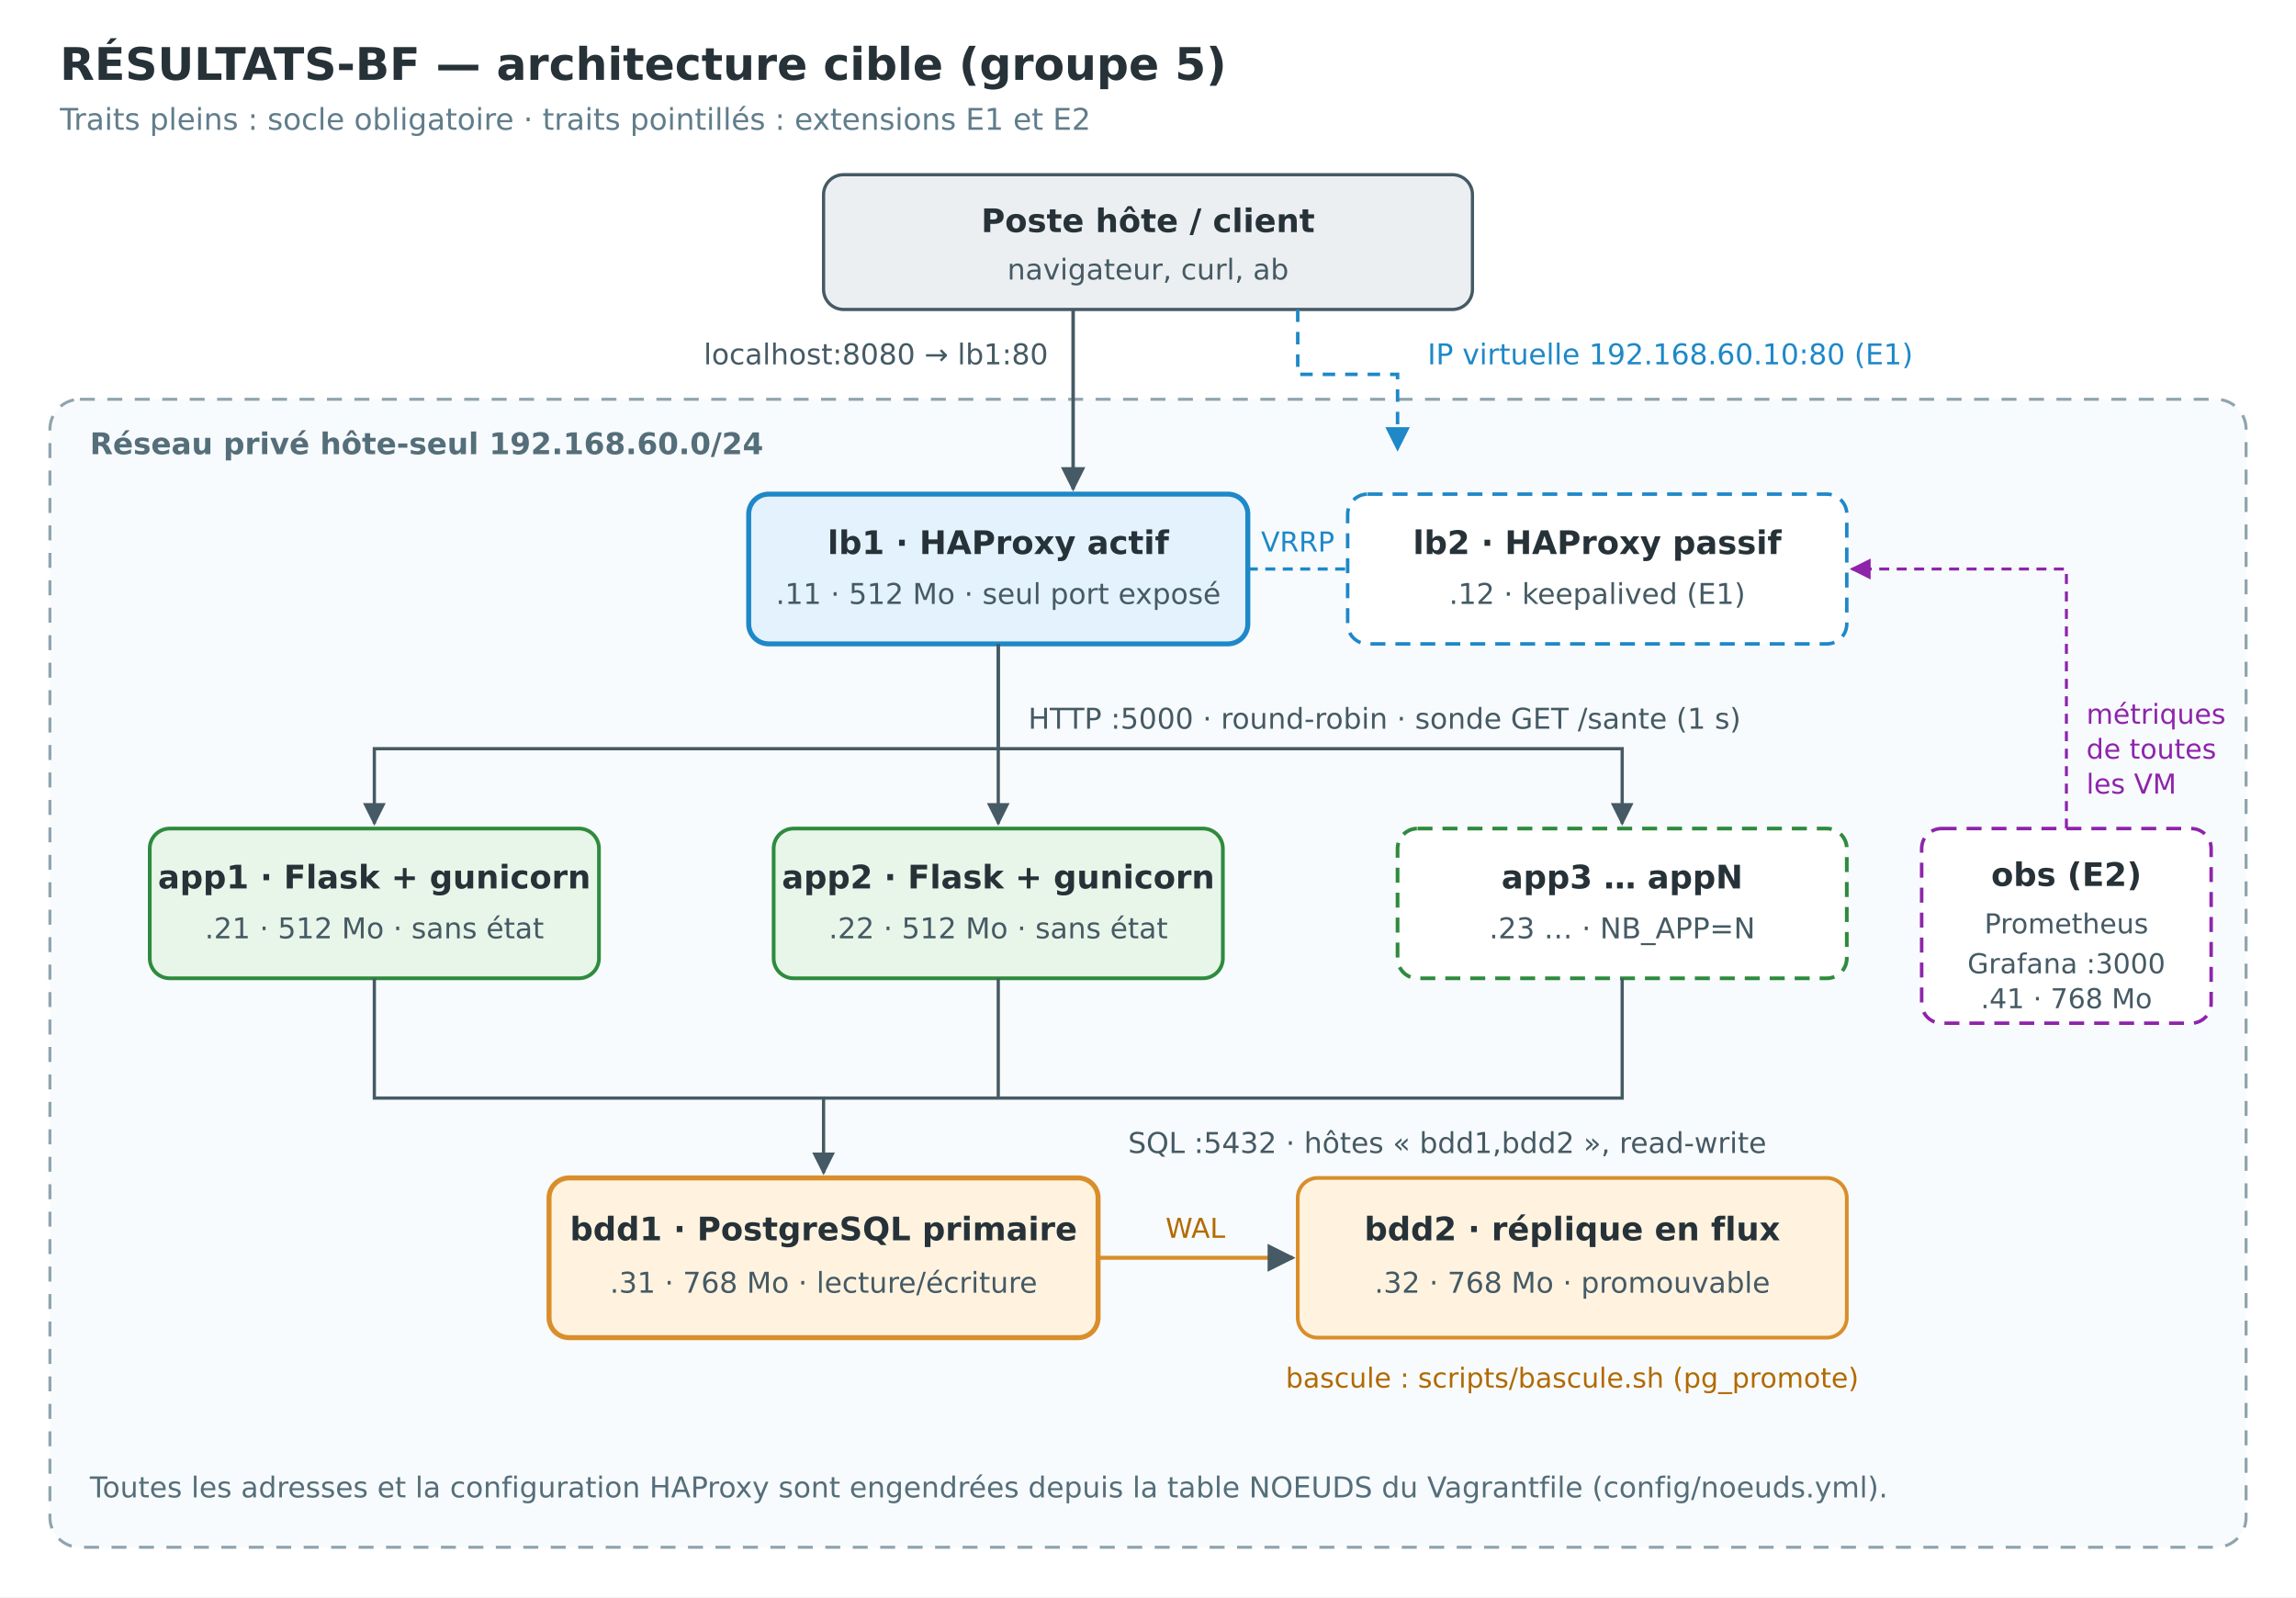
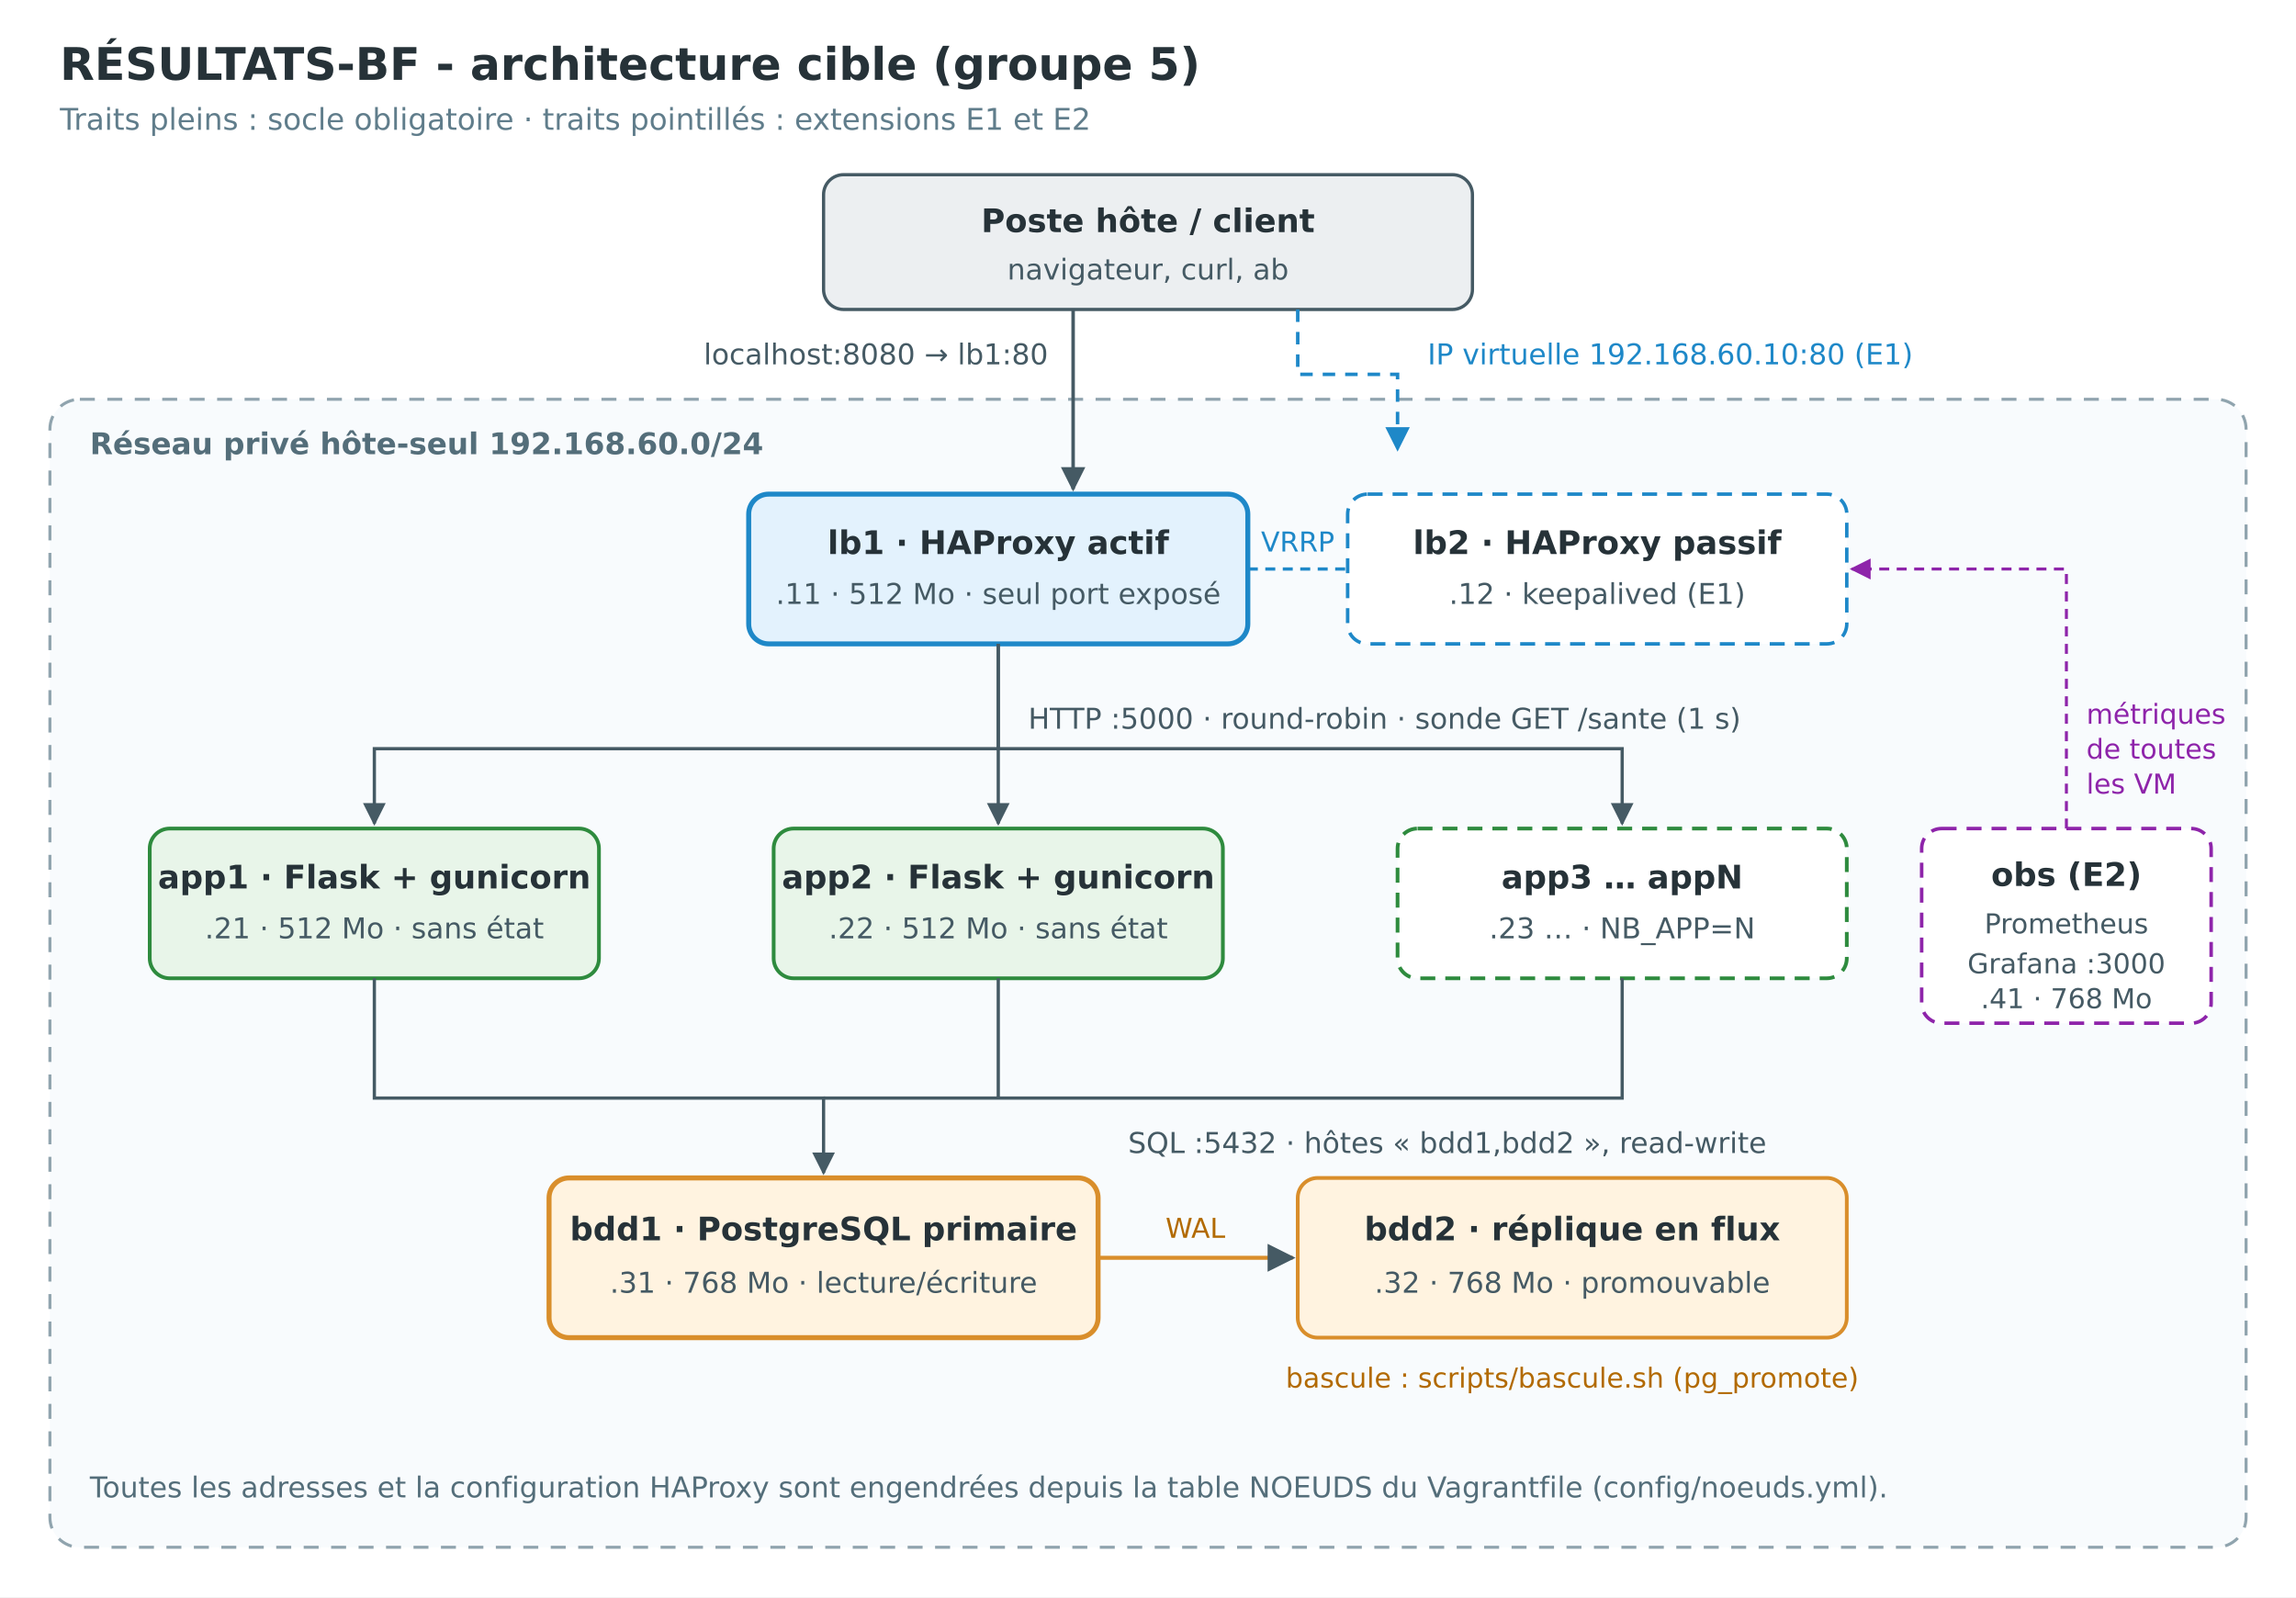
<svg xmlns="http://www.w3.org/2000/svg" viewBox="0 0 920 640" font-family="DejaVu Sans, Arial, sans-serif" font-size="13">
  <defs>
    <marker id="fl" viewBox="0 0 10 10" refX="9" refY="5" markerWidth="7" markerHeight="7" orient="auto-start-reverse">
      <path d="M0 0L10 5L0 10z" fill="#455a64" />
    </marker>
    <marker id="flb" viewBox="0 0 10 10" refX="9" refY="5" markerWidth="7" markerHeight="7" orient="auto-start-reverse">
      <path d="M0 0L10 5L0 10z" fill="#1e88c8" />
    </marker>
    <marker id="flg" viewBox="0 0 10 10" refX="9" refY="5" markerWidth="7" markerHeight="7" orient="auto-start-reverse">
      <path d="M0 0L10 5L0 10z" fill="#8e24aa" />
    </marker>
  </defs>
  <rect width="920" height="640" fill="#ffffff" />
-   <text x="24" y="32" font-size="18" font-weight="bold" fill="#263238">RÉSULTATS-BF — architecture cible (groupe 5)</text>
+   <text x="24" y="32" font-size="18" font-weight="bold" fill="#263238">RÉSULTATS-BF - architecture cible (groupe 5)</text>
  <text x="24" y="52" font-size="12" fill="#607d8b">Traits pleins : socle obligatoire · traits pointillés : extensions E1 et E2</text>
  <rect x="330" y="70" width="260" height="54" rx="8" fill="#eceff1" stroke="#455a64" stroke-width="1.3" />
  <text x="460" y="93" text-anchor="middle" font-weight="bold" fill="#263238">Poste hôte / client</text>
  <text x="460" y="112" text-anchor="middle" font-size="11.5" fill="#455a64">navigateur, curl, ab</text>
  <rect x="20" y="160" width="880" height="460" rx="12" fill="#f8fbfd" stroke="#90a4ae" stroke-width="1.2" stroke-dasharray="6 5" />
  <text x="36" y="182" font-size="12" font-weight="bold" fill="#546e7a">Réseau privé hôte-seul 192.168.60.0/24</text>
  <path d="M430 124 V196" stroke="#455a64" stroke-width="1.4" fill="none" marker-end="url(#fl)" />
  <text x="420" y="146" text-anchor="end" font-size="11.5" fill="#455a64">localhost:8080 → lb1:80</text>
  <path d="M520 124 V150 H560 V180" stroke="#1e88c8" stroke-width="1.4" fill="none" stroke-dasharray="5 4" marker-end="url(#flb)" />
  <text x="572" y="146" font-size="11.5" fill="#1e88c8">IP virtuelle 192.168.60.10:80 (E1)</text>
  <rect x="300" y="198" width="200" height="60" rx="8" fill="#e3f2fd" stroke="#1e88c8" stroke-width="2" />
  <text x="400" y="222" text-anchor="middle" font-weight="bold" fill="#263238">lb1 · HAProxy actif</text>
  <text x="400" y="242" text-anchor="middle" font-size="11.5" fill="#455a64">.11 · 512 Mo · seul port exposé</text>
  <rect x="540" y="198" width="200" height="60" rx="8" fill="#ffffff" stroke="#1e88c8" stroke-width="1.4" stroke-dasharray="6 4" />
  <text x="640" y="222" text-anchor="middle" font-weight="bold" fill="#263238">lb2 · HAProxy passif</text>
  <text x="640" y="242" text-anchor="middle" font-size="11.5" fill="#455a64">.12 · keepalived (E1)</text>
  <path d="M500 228 H540" stroke="#1e88c8" stroke-width="1.3" stroke-dasharray="4 3" fill="none" />
  <text x="520" y="221" text-anchor="middle" font-size="11" fill="#1e88c8">VRRP</text>
  <path d="M400 258 V300 H150 V330" stroke="#455a64" stroke-width="1.3" fill="none" marker-end="url(#fl)" />
  <path d="M400 258 V330" stroke="#455a64" stroke-width="1.3" fill="none" marker-end="url(#fl)" />
  <path d="M400 300 H650 V330" stroke="#455a64" stroke-width="1.3" fill="none" marker-end="url(#fl)" />
  <text x="412" y="292" font-size="11.5" fill="#455a64">HTTP :5000 · round-robin · sonde GET /sante (1 s)</text>
  <rect x="60" y="332" width="180" height="60" rx="8" fill="#e8f5e9" stroke="#2e8b3e" stroke-width="1.5" />
  <text x="150" y="356" text-anchor="middle" font-weight="bold" fill="#263238">app1 · Flask + gunicorn</text>
  <text x="150" y="376" text-anchor="middle" font-size="11.5" fill="#455a64">.21 · 512 Mo · sans état</text>
  <rect x="310" y="332" width="180" height="60" rx="8" fill="#e8f5e9" stroke="#2e8b3e" stroke-width="1.5" />
  <text x="400" y="356" text-anchor="middle" font-weight="bold" fill="#263238">app2 · Flask + gunicorn</text>
  <text x="400" y="376" text-anchor="middle" font-size="11.5" fill="#455a64">.22 · 512 Mo · sans état</text>
  <rect x="560" y="332" width="180" height="60" rx="8" fill="#ffffff" stroke="#2e8b3e" stroke-width="1.5" stroke-dasharray="6 4" />
  <text x="650" y="356" text-anchor="middle" font-weight="bold" fill="#263238">app3 … appN</text>
  <text x="650" y="376" text-anchor="middle" font-size="11.5" fill="#455a64">.23 … · NB_APP=N</text>
  <path d="M150 392 V440 H330 V470" stroke="#455a64" stroke-width="1.3" fill="none" marker-end="url(#fl)" />
  <path d="M400 392 V440" stroke="#455a64" stroke-width="1.3" fill="none" />
  <path d="M650 392 V440 H330" stroke="#455a64" stroke-width="1.3" fill="none" />
  <text x="452" y="462" font-size="11.5" fill="#455a64">SQL :5432 · hôtes « bdd1,bdd2 », read-write</text>
  <rect x="220" y="472" width="220" height="64" rx="8" fill="#fff3e0" stroke="#d98e2b" stroke-width="2" />
  <text x="330" y="497" text-anchor="middle" font-weight="bold" fill="#263238">bdd1 · PostgreSQL primaire</text>
  <text x="330" y="518" text-anchor="middle" font-size="11.5" fill="#455a64">.31 · 768 Mo · lecture/écriture</text>
  <rect x="520" y="472" width="220" height="64" rx="8" fill="#fff3e0" stroke="#d98e2b" stroke-width="1.5" />
  <text x="630" y="497" text-anchor="middle" font-weight="bold" fill="#263238">bdd2 · réplique en flux</text>
  <text x="630" y="518" text-anchor="middle" font-size="11.5" fill="#455a64">.32 · 768 Mo · promouvable</text>
  <path d="M440 504 H518" stroke="#d98e2b" stroke-width="1.6" fill="none" marker-end="url(#fl)" />
  <text x="479" y="496" text-anchor="middle" font-size="11" fill="#b26a00">WAL</text>
  <text x="630" y="556" text-anchor="middle" font-size="11" fill="#b26a00">bascule : scripts/bascule.sh (pg_promote)</text>
  <rect x="770" y="332" width="116" height="78" rx="8" fill="#ffffff" stroke="#8e24aa" stroke-width="1.4" stroke-dasharray="6 4" />
  <text x="828" y="355" text-anchor="middle" font-weight="bold" fill="#263238">obs (E2)</text>
  <text x="828" y="374" text-anchor="middle" font-size="11" fill="#455a64">Prometheus</text>
  <text x="828" y="390" text-anchor="middle" font-size="11" fill="#455a64">Grafana :3000</text>
  <text x="828" y="404" text-anchor="middle" font-size="11" fill="#455a64">.41 · 768 Mo</text>
  <path d="M828 332 V228 H742" stroke="#8e24aa" stroke-width="1.2" stroke-dasharray="4 3" fill="none" marker-end="url(#flg)" />
  <text x="836" y="290" font-size="11" fill="#8e24aa">métriques</text>
  <text x="836" y="304" font-size="11" fill="#8e24aa">de toutes</text>
  <text x="836" y="318" font-size="11" fill="#8e24aa">les VM</text>
  <text x="36" y="600" font-size="11.5" fill="#546e7a">Toutes les adresses et la configuration HAProxy sont engendrées depuis la table NOEUDS du Vagrantfile (config/noeuds.yml).</text>
</svg>
